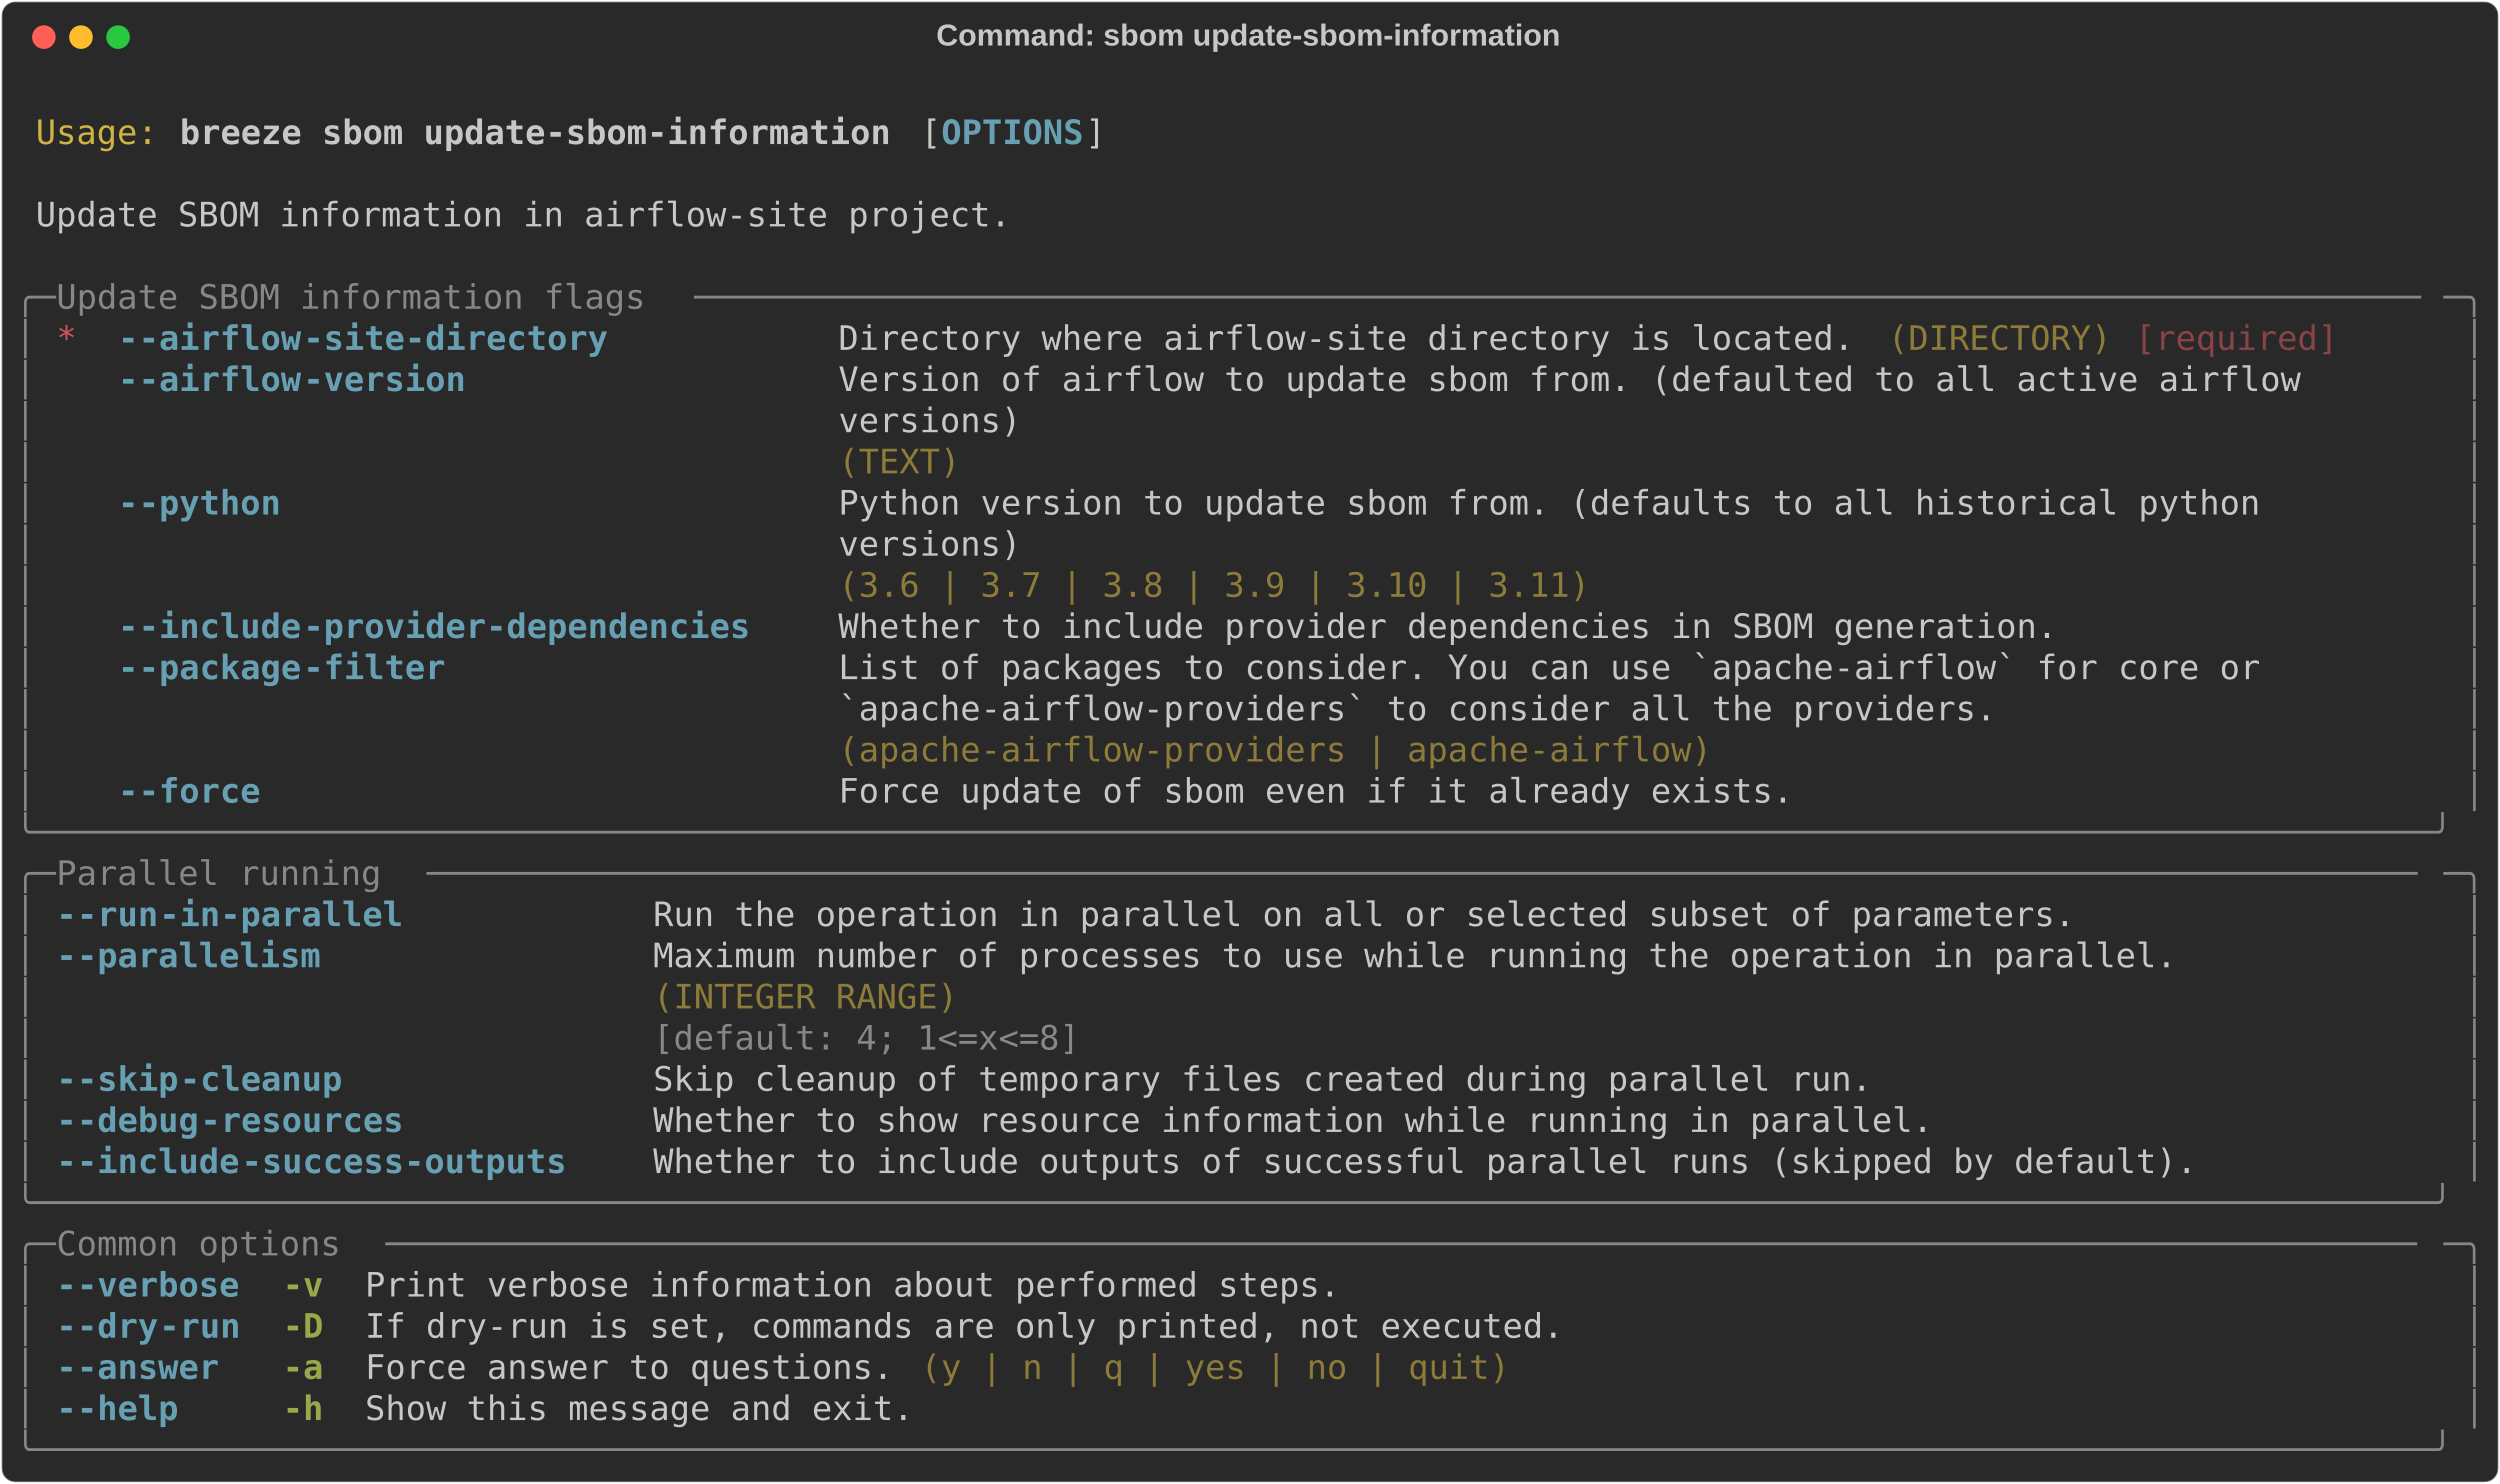
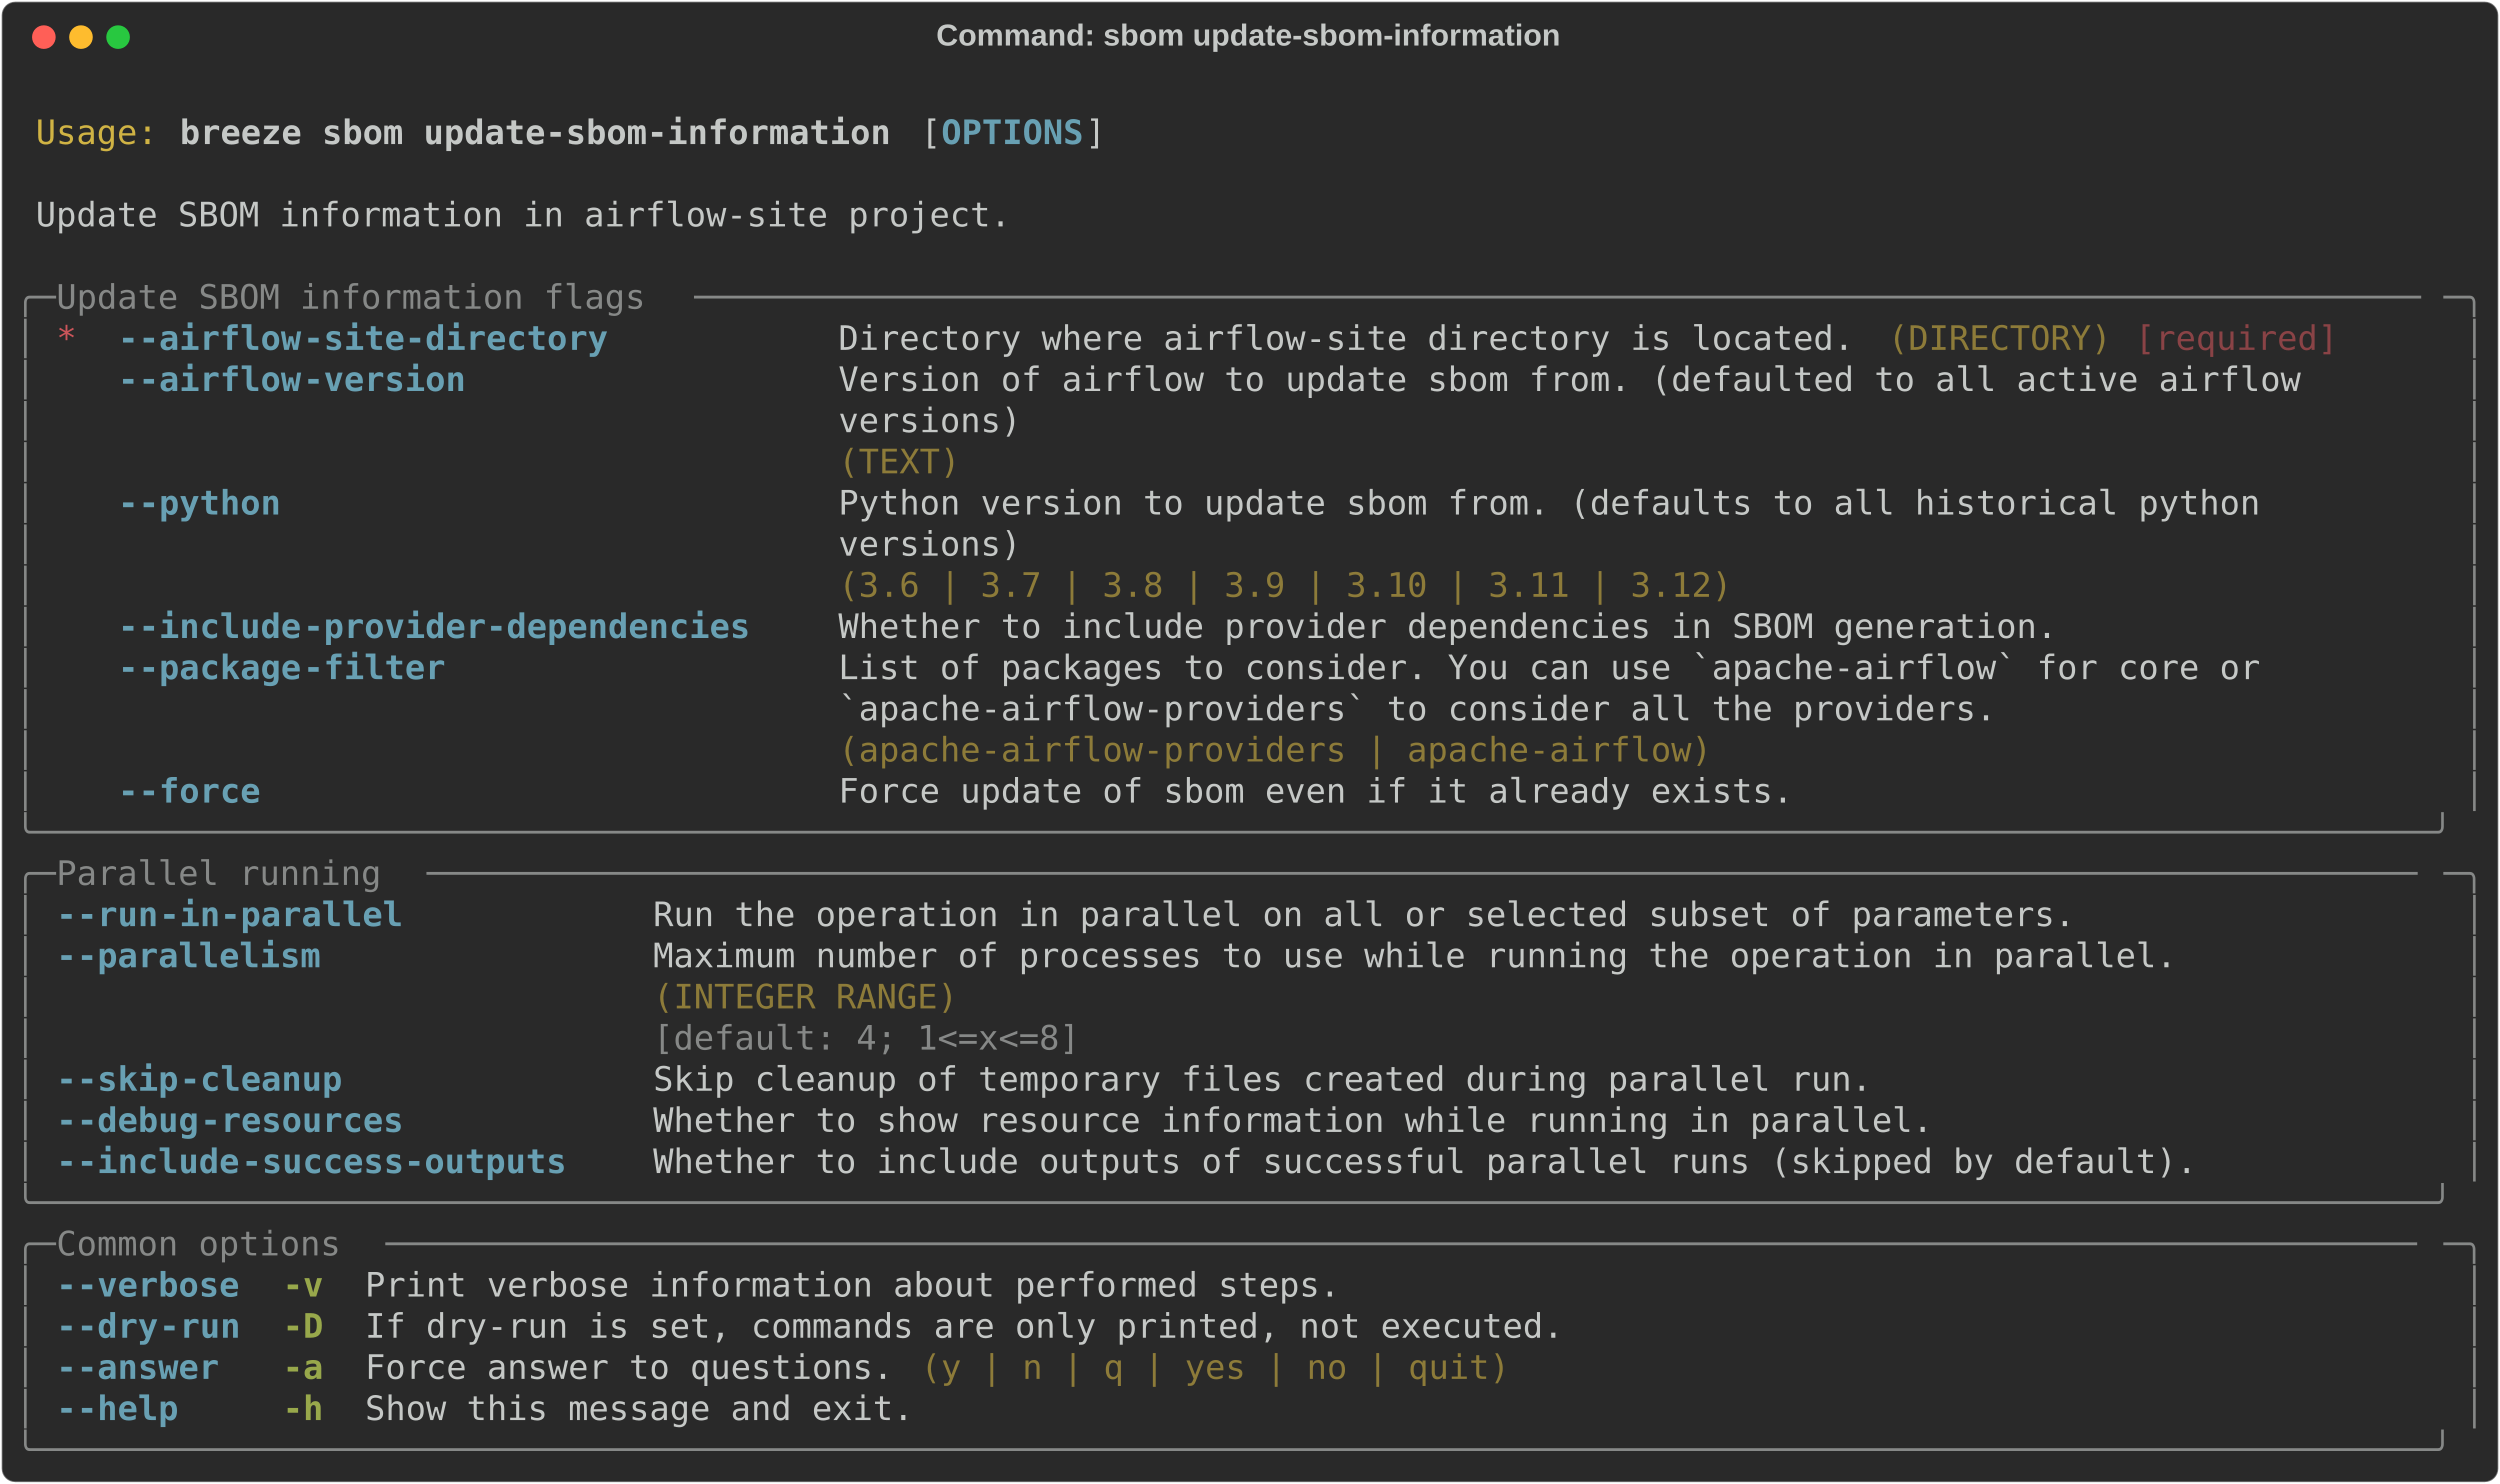
<svg xmlns="http://www.w3.org/2000/svg" class="rich-terminal" viewBox="0 0 1482 879.6">
  <style>

    @font-face {
        font-family: "Fira Code";
        src: local("FiraCode-Regular"),
                url("https://cdnjs.cloudflare.com/ajax/libs/firacode/6.2.0/woff2/FiraCode-Regular.woff2") format("woff2"),
                url("https://cdnjs.cloudflare.com/ajax/libs/firacode/6.2.0/woff/FiraCode-Regular.woff") format("woff");
        font-style: normal;
        font-weight: 400;
    }
    @font-face {
        font-family: "Fira Code";
        src: local("FiraCode-Bold"),
                url("https://cdnjs.cloudflare.com/ajax/libs/firacode/6.2.0/woff2/FiraCode-Bold.woff2") format("woff2"),
                url("https://cdnjs.cloudflare.com/ajax/libs/firacode/6.2.0/woff/FiraCode-Bold.woff") format("woff");
        font-style: bold;
        font-weight: 700;
    }

    .breeze-sbom-update-sbom-information-matrix {
        font-family: Fira Code, monospace;
        font-size: 20px;
        line-height: 24.4px;
        font-variant-east-asian: full-width;
    }

    .breeze-sbom-update-sbom-information-title {
        font-size: 18px;
        font-weight: bold;
        font-family: arial;
    }

    .breeze-sbom-update-sbom-information-r1 { fill: #c5c8c6 }
.breeze-sbom-update-sbom-information-r2 { fill: #d0b344 }
.breeze-sbom-update-sbom-information-r3 { fill: #c5c8c6;font-weight: bold }
.breeze-sbom-update-sbom-information-r4 { fill: #68a0b3;font-weight: bold }
.breeze-sbom-update-sbom-information-r5 { fill: #868887 }
.breeze-sbom-update-sbom-information-r6 { fill: #cc555a }
.breeze-sbom-update-sbom-information-r7 { fill: #8d7b39 }
.breeze-sbom-update-sbom-information-r8 { fill: #8a4346 }
.breeze-sbom-update-sbom-information-r9 { fill: #98a84b;font-weight: bold }
    </style>
  <defs>
    <clipPath id="breeze-sbom-update-sbom-information-clip-terminal">
      <rect x="0" y="0" width="1463.0" height="828.6" />
    </clipPath>
    <clipPath id="breeze-sbom-update-sbom-information-line-0">
      <rect x="0" y="1.5" width="1464" height="24.65" />
    </clipPath>
    <clipPath id="breeze-sbom-update-sbom-information-line-1">
      <rect x="0" y="25.9" width="1464" height="24.65" />
    </clipPath>
    <clipPath id="breeze-sbom-update-sbom-information-line-2">
      <rect x="0" y="50.3" width="1464" height="24.65" />
    </clipPath>
    <clipPath id="breeze-sbom-update-sbom-information-line-3">
      <rect x="0" y="74.7" width="1464" height="24.65" />
    </clipPath>
    <clipPath id="breeze-sbom-update-sbom-information-line-4">
      <rect x="0" y="99.1" width="1464" height="24.65" />
    </clipPath>
    <clipPath id="breeze-sbom-update-sbom-information-line-5">
      <rect x="0" y="123.5" width="1464" height="24.65" />
    </clipPath>
    <clipPath id="breeze-sbom-update-sbom-information-line-6">
      <rect x="0" y="147.9" width="1464" height="24.65" />
    </clipPath>
    <clipPath id="breeze-sbom-update-sbom-information-line-7">
      <rect x="0" y="172.3" width="1464" height="24.65" />
    </clipPath>
    <clipPath id="breeze-sbom-update-sbom-information-line-8">
      <rect x="0" y="196.7" width="1464" height="24.65" />
    </clipPath>
    <clipPath id="breeze-sbom-update-sbom-information-line-9">
      <rect x="0" y="221.1" width="1464" height="24.65" />
    </clipPath>
    <clipPath id="breeze-sbom-update-sbom-information-line-10">
      <rect x="0" y="245.5" width="1464" height="24.65" />
    </clipPath>
    <clipPath id="breeze-sbom-update-sbom-information-line-11">
      <rect x="0" y="269.9" width="1464" height="24.65" />
    </clipPath>
    <clipPath id="breeze-sbom-update-sbom-information-line-12">
      <rect x="0" y="294.3" width="1464" height="24.65" />
    </clipPath>
    <clipPath id="breeze-sbom-update-sbom-information-line-13">
      <rect x="0" y="318.7" width="1464" height="24.65" />
    </clipPath>
    <clipPath id="breeze-sbom-update-sbom-information-line-14">
      <rect x="0" y="343.1" width="1464" height="24.65" />
    </clipPath>
    <clipPath id="breeze-sbom-update-sbom-information-line-15">
      <rect x="0" y="367.5" width="1464" height="24.65" />
    </clipPath>
    <clipPath id="breeze-sbom-update-sbom-information-line-16">
      <rect x="0" y="391.9" width="1464" height="24.65" />
    </clipPath>
    <clipPath id="breeze-sbom-update-sbom-information-line-17">
      <rect x="0" y="416.3" width="1464" height="24.65" />
    </clipPath>
    <clipPath id="breeze-sbom-update-sbom-information-line-18">
      <rect x="0" y="440.7" width="1464" height="24.65" />
    </clipPath>
    <clipPath id="breeze-sbom-update-sbom-information-line-19">
      <rect x="0" y="465.1" width="1464" height="24.65" />
    </clipPath>
    <clipPath id="breeze-sbom-update-sbom-information-line-20">
      <rect x="0" y="489.5" width="1464" height="24.65" />
    </clipPath>
    <clipPath id="breeze-sbom-update-sbom-information-line-21">
      <rect x="0" y="513.9" width="1464" height="24.65" />
    </clipPath>
    <clipPath id="breeze-sbom-update-sbom-information-line-22">
      <rect x="0" y="538.3" width="1464" height="24.65" />
    </clipPath>
    <clipPath id="breeze-sbom-update-sbom-information-line-23">
      <rect x="0" y="562.7" width="1464" height="24.65" />
    </clipPath>
    <clipPath id="breeze-sbom-update-sbom-information-line-24">
      <rect x="0" y="587.1" width="1464" height="24.65" />
    </clipPath>
    <clipPath id="breeze-sbom-update-sbom-information-line-25">
      <rect x="0" y="611.5" width="1464" height="24.65" />
    </clipPath>
    <clipPath id="breeze-sbom-update-sbom-information-line-26">
      <rect x="0" y="635.9" width="1464" height="24.65" />
    </clipPath>
    <clipPath id="breeze-sbom-update-sbom-information-line-27">
      <rect x="0" y="660.3" width="1464" height="24.65" />
    </clipPath>
    <clipPath id="breeze-sbom-update-sbom-information-line-28">
      <rect x="0" y="684.7" width="1464" height="24.65" />
    </clipPath>
    <clipPath id="breeze-sbom-update-sbom-information-line-29">
      <rect x="0" y="709.1" width="1464" height="24.65" />
    </clipPath>
    <clipPath id="breeze-sbom-update-sbom-information-line-30">
      <rect x="0" y="733.5" width="1464" height="24.65" />
    </clipPath>
    <clipPath id="breeze-sbom-update-sbom-information-line-31">
      <rect x="0" y="757.9" width="1464" height="24.65" />
    </clipPath>
    <clipPath id="breeze-sbom-update-sbom-information-line-32">
      <rect x="0" y="782.3" width="1464" height="24.65" />
    </clipPath>
  </defs>
  <rect fill="#292929" stroke="rgba(255,255,255,0.35)" stroke-width="1" x="1" y="1" width="1480" height="877.6" rx="8" />
  <text class="breeze-sbom-update-sbom-information-title" fill="#c5c8c6" text-anchor="middle" x="740" y="27">Command: sbom update-sbom-information</text>
  <g transform="translate(26,22)">
    <circle cx="0" cy="0" r="7" fill="#ff5f57" />
    <circle cx="22" cy="0" r="7" fill="#febc2e" />
    <circle cx="44" cy="0" r="7" fill="#28c840" />
  </g>
  <g transform="translate(9, 41)" clip-path="url(#breeze-sbom-update-sbom-information-clip-terminal)">
    <g class="breeze-sbom-update-sbom-information-matrix">
      <text class="breeze-sbom-update-sbom-information-r1" x="1464" y="20" textLength="12.2" clip-path="url(#breeze-sbom-update-sbom-information-line-0)">
</text>
      <text class="breeze-sbom-update-sbom-information-r2" x="12.2" y="44.4" textLength="73.2" clip-path="url(#breeze-sbom-update-sbom-information-line-1)">Usage:</text>
      <text class="breeze-sbom-update-sbom-information-r3" x="97.6" y="44.4" textLength="427" clip-path="url(#breeze-sbom-update-sbom-information-line-1)">breeze sbom update-sbom-information</text>
      <text class="breeze-sbom-update-sbom-information-r1" x="536.8" y="44.4" textLength="12.2" clip-path="url(#breeze-sbom-update-sbom-information-line-1)">[</text>
      <text class="breeze-sbom-update-sbom-information-r4" x="549" y="44.4" textLength="85.4" clip-path="url(#breeze-sbom-update-sbom-information-line-1)">OPTIONS</text>
      <text class="breeze-sbom-update-sbom-information-r1" x="634.4" y="44.4" textLength="12.2" clip-path="url(#breeze-sbom-update-sbom-information-line-1)">]</text>
      <text class="breeze-sbom-update-sbom-information-r1" x="1464" y="44.4" textLength="12.2" clip-path="url(#breeze-sbom-update-sbom-information-line-1)">
</text>
      <text class="breeze-sbom-update-sbom-information-r1" x="1464" y="68.8" textLength="12.2" clip-path="url(#breeze-sbom-update-sbom-information-line-2)">
</text>
      <text class="breeze-sbom-update-sbom-information-r1" x="12.2" y="93.2" textLength="585.6" clip-path="url(#breeze-sbom-update-sbom-information-line-3)">Update SBOM information in airflow-site project.</text>
      <text class="breeze-sbom-update-sbom-information-r1" x="1464" y="93.2" textLength="12.2" clip-path="url(#breeze-sbom-update-sbom-information-line-3)">
</text>
      <text class="breeze-sbom-update-sbom-information-r1" x="1464" y="117.6" textLength="12.2" clip-path="url(#breeze-sbom-update-sbom-information-line-4)">
</text>
      <text class="breeze-sbom-update-sbom-information-r5" x="0" y="142" textLength="24.4" clip-path="url(#breeze-sbom-update-sbom-information-line-5)">╭─</text>
      <text class="breeze-sbom-update-sbom-information-r5" x="24.4" y="142" textLength="378.2" clip-path="url(#breeze-sbom-update-sbom-information-line-5)"> Update SBOM information flags </text>
      <text class="breeze-sbom-update-sbom-information-r5" x="402.6" y="142" textLength="1037" clip-path="url(#breeze-sbom-update-sbom-information-line-5)">─────────────────────────────────────────────────────────────────────────────────────</text>
      <text class="breeze-sbom-update-sbom-information-r5" x="1439.6" y="142" textLength="24.4" clip-path="url(#breeze-sbom-update-sbom-information-line-5)">─╮</text>
      <text class="breeze-sbom-update-sbom-information-r1" x="1464" y="142" textLength="12.2" clip-path="url(#breeze-sbom-update-sbom-information-line-5)">
</text>
      <text class="breeze-sbom-update-sbom-information-r5" x="0" y="166.4" textLength="12.2" clip-path="url(#breeze-sbom-update-sbom-information-line-6)">│</text>
      <text class="breeze-sbom-update-sbom-information-r6" x="24.4" y="166.4" textLength="12.2" clip-path="url(#breeze-sbom-update-sbom-information-line-6)">*</text>
      <text class="breeze-sbom-update-sbom-information-r4" x="61" y="166.4" textLength="12.2" clip-path="url(#breeze-sbom-update-sbom-information-line-6)">-</text>
      <text class="breeze-sbom-update-sbom-information-r4" x="73.2" y="166.4" textLength="97.6" clip-path="url(#breeze-sbom-update-sbom-information-line-6)">-airflow</text>
      <text class="breeze-sbom-update-sbom-information-r4" x="170.8" y="166.4" textLength="183" clip-path="url(#breeze-sbom-update-sbom-information-line-6)">-site-directory</text>
      <text class="breeze-sbom-update-sbom-information-r1" x="488" y="166.4" textLength="610" clip-path="url(#breeze-sbom-update-sbom-information-line-6)">Directory where airflow-site directory is located.</text>
      <text class="breeze-sbom-update-sbom-information-r7" x="1110.2" y="166.4" textLength="134.2" clip-path="url(#breeze-sbom-update-sbom-information-line-6)">(DIRECTORY)</text>
      <text class="breeze-sbom-update-sbom-information-r8" x="1256.6" y="166.4" textLength="122" clip-path="url(#breeze-sbom-update-sbom-information-line-6)">[required]</text>
      <text class="breeze-sbom-update-sbom-information-r5" x="1451.8" y="166.4" textLength="12.2" clip-path="url(#breeze-sbom-update-sbom-information-line-6)">│</text>
      <text class="breeze-sbom-update-sbom-information-r1" x="1464" y="166.4" textLength="12.2" clip-path="url(#breeze-sbom-update-sbom-information-line-6)">
</text>
      <text class="breeze-sbom-update-sbom-information-r5" x="0" y="190.8" textLength="12.2" clip-path="url(#breeze-sbom-update-sbom-information-line-7)">│</text>
      <text class="breeze-sbom-update-sbom-information-r4" x="61" y="190.8" textLength="12.2" clip-path="url(#breeze-sbom-update-sbom-information-line-7)">-</text>
      <text class="breeze-sbom-update-sbom-information-r4" x="73.2" y="190.8" textLength="97.6" clip-path="url(#breeze-sbom-update-sbom-information-line-7)">-airflow</text>
      <text class="breeze-sbom-update-sbom-information-r4" x="170.8" y="190.8" textLength="97.6" clip-path="url(#breeze-sbom-update-sbom-information-line-7)">-version</text>
      <text class="breeze-sbom-update-sbom-information-r1" x="488" y="190.8" textLength="951.6" clip-path="url(#breeze-sbom-update-sbom-information-line-7)">Version of airflow to update sbom from. (defaulted to all active airflow      </text>
      <text class="breeze-sbom-update-sbom-information-r5" x="1451.8" y="190.8" textLength="12.2" clip-path="url(#breeze-sbom-update-sbom-information-line-7)">│</text>
      <text class="breeze-sbom-update-sbom-information-r1" x="1464" y="190.8" textLength="12.2" clip-path="url(#breeze-sbom-update-sbom-information-line-7)">
</text>
      <text class="breeze-sbom-update-sbom-information-r5" x="0" y="215.2" textLength="12.2" clip-path="url(#breeze-sbom-update-sbom-information-line-8)">│</text>
      <text class="breeze-sbom-update-sbom-information-r1" x="488" y="215.2" textLength="951.6" clip-path="url(#breeze-sbom-update-sbom-information-line-8)">versions)                                                                     </text>
      <text class="breeze-sbom-update-sbom-information-r5" x="1451.8" y="215.2" textLength="12.2" clip-path="url(#breeze-sbom-update-sbom-information-line-8)">│</text>
      <text class="breeze-sbom-update-sbom-information-r1" x="1464" y="215.2" textLength="12.2" clip-path="url(#breeze-sbom-update-sbom-information-line-8)">
</text>
      <text class="breeze-sbom-update-sbom-information-r5" x="0" y="239.6" textLength="12.2" clip-path="url(#breeze-sbom-update-sbom-information-line-9)">│</text>
      <text class="breeze-sbom-update-sbom-information-r7" x="488" y="239.6" textLength="951.6" clip-path="url(#breeze-sbom-update-sbom-information-line-9)">(TEXT)                                                                        </text>
      <text class="breeze-sbom-update-sbom-information-r5" x="1451.8" y="239.6" textLength="12.2" clip-path="url(#breeze-sbom-update-sbom-information-line-9)">│</text>
      <text class="breeze-sbom-update-sbom-information-r1" x="1464" y="239.6" textLength="12.2" clip-path="url(#breeze-sbom-update-sbom-information-line-9)">
</text>
      <text class="breeze-sbom-update-sbom-information-r5" x="0" y="264" textLength="12.2" clip-path="url(#breeze-sbom-update-sbom-information-line-10)">│</text>
      <text class="breeze-sbom-update-sbom-information-r4" x="61" y="264" textLength="12.2" clip-path="url(#breeze-sbom-update-sbom-information-line-10)">-</text>
      <text class="breeze-sbom-update-sbom-information-r4" x="73.2" y="264" textLength="85.4" clip-path="url(#breeze-sbom-update-sbom-information-line-10)">-python</text>
      <text class="breeze-sbom-update-sbom-information-r1" x="488" y="264" textLength="951.6" clip-path="url(#breeze-sbom-update-sbom-information-line-10)">Python version to update sbom from. (defaults to all historical python        </text>
      <text class="breeze-sbom-update-sbom-information-r5" x="1451.8" y="264" textLength="12.2" clip-path="url(#breeze-sbom-update-sbom-information-line-10)">│</text>
      <text class="breeze-sbom-update-sbom-information-r1" x="1464" y="264" textLength="12.2" clip-path="url(#breeze-sbom-update-sbom-information-line-10)">
</text>
      <text class="breeze-sbom-update-sbom-information-r5" x="0" y="288.4" textLength="12.2" clip-path="url(#breeze-sbom-update-sbom-information-line-11)">│</text>
      <text class="breeze-sbom-update-sbom-information-r1" x="488" y="288.4" textLength="951.6" clip-path="url(#breeze-sbom-update-sbom-information-line-11)">versions)                                                                     </text>
      <text class="breeze-sbom-update-sbom-information-r5" x="1451.8" y="288.4" textLength="12.2" clip-path="url(#breeze-sbom-update-sbom-information-line-11)">│</text>
      <text class="breeze-sbom-update-sbom-information-r1" x="1464" y="288.4" textLength="12.2" clip-path="url(#breeze-sbom-update-sbom-information-line-11)">
</text>
      <text class="breeze-sbom-update-sbom-information-r5" x="0" y="312.8" textLength="12.2" clip-path="url(#breeze-sbom-update-sbom-information-line-12)">│</text>
-       <text class="breeze-sbom-update-sbom-information-r7" x="488" y="312.8" textLength="951.6" clip-path="url(#breeze-sbom-update-sbom-information-line-12)">(3.6 | 3.7 | 3.8 | 3.9 | 3.10 | 3.11)                                         </text>
+       <text class="breeze-sbom-update-sbom-information-r7" x="488" y="312.8" textLength="951.6" clip-path="url(#breeze-sbom-update-sbom-information-line-12)">(3.6 | 3.7 | 3.8 | 3.9 | 3.10 | 3.11 | 3.12)                                  </text>
      <text class="breeze-sbom-update-sbom-information-r5" x="1451.8" y="312.8" textLength="12.2" clip-path="url(#breeze-sbom-update-sbom-information-line-12)">│</text>
      <text class="breeze-sbom-update-sbom-information-r1" x="1464" y="312.8" textLength="12.2" clip-path="url(#breeze-sbom-update-sbom-information-line-12)">
</text>
      <text class="breeze-sbom-update-sbom-information-r5" x="0" y="337.2" textLength="12.2" clip-path="url(#breeze-sbom-update-sbom-information-line-13)">│</text>
      <text class="breeze-sbom-update-sbom-information-r4" x="61" y="337.2" textLength="12.2" clip-path="url(#breeze-sbom-update-sbom-information-line-13)">-</text>
      <text class="breeze-sbom-update-sbom-information-r4" x="73.2" y="337.2" textLength="97.6" clip-path="url(#breeze-sbom-update-sbom-information-line-13)">-include</text>
      <text class="breeze-sbom-update-sbom-information-r4" x="170.8" y="337.2" textLength="268.4" clip-path="url(#breeze-sbom-update-sbom-information-line-13)">-provider-dependencies</text>
      <text class="breeze-sbom-update-sbom-information-r1" x="488" y="337.2" textLength="732" clip-path="url(#breeze-sbom-update-sbom-information-line-13)">Whether to include provider dependencies in SBOM generation.</text>
      <text class="breeze-sbom-update-sbom-information-r5" x="1451.8" y="337.2" textLength="12.2" clip-path="url(#breeze-sbom-update-sbom-information-line-13)">│</text>
      <text class="breeze-sbom-update-sbom-information-r1" x="1464" y="337.2" textLength="12.2" clip-path="url(#breeze-sbom-update-sbom-information-line-13)">
</text>
      <text class="breeze-sbom-update-sbom-information-r5" x="0" y="361.6" textLength="12.2" clip-path="url(#breeze-sbom-update-sbom-information-line-14)">│</text>
      <text class="breeze-sbom-update-sbom-information-r4" x="61" y="361.6" textLength="12.2" clip-path="url(#breeze-sbom-update-sbom-information-line-14)">-</text>
      <text class="breeze-sbom-update-sbom-information-r4" x="73.2" y="361.6" textLength="97.6" clip-path="url(#breeze-sbom-update-sbom-information-line-14)">-package</text>
      <text class="breeze-sbom-update-sbom-information-r4" x="170.8" y="361.6" textLength="85.4" clip-path="url(#breeze-sbom-update-sbom-information-line-14)">-filter</text>
      <text class="breeze-sbom-update-sbom-information-r1" x="488" y="361.6" textLength="951.6" clip-path="url(#breeze-sbom-update-sbom-information-line-14)">List of packages to consider. You can use `apache-airflow` for core or        </text>
      <text class="breeze-sbom-update-sbom-information-r5" x="1451.8" y="361.6" textLength="12.2" clip-path="url(#breeze-sbom-update-sbom-information-line-14)">│</text>
      <text class="breeze-sbom-update-sbom-information-r1" x="1464" y="361.6" textLength="12.2" clip-path="url(#breeze-sbom-update-sbom-information-line-14)">
</text>
      <text class="breeze-sbom-update-sbom-information-r5" x="0" y="386" textLength="12.2" clip-path="url(#breeze-sbom-update-sbom-information-line-15)">│</text>
      <text class="breeze-sbom-update-sbom-information-r1" x="488" y="386" textLength="951.6" clip-path="url(#breeze-sbom-update-sbom-information-line-15)">`apache-airflow-providers` to consider all the providers.                     </text>
      <text class="breeze-sbom-update-sbom-information-r5" x="1451.8" y="386" textLength="12.2" clip-path="url(#breeze-sbom-update-sbom-information-line-15)">│</text>
      <text class="breeze-sbom-update-sbom-information-r1" x="1464" y="386" textLength="12.2" clip-path="url(#breeze-sbom-update-sbom-information-line-15)">
</text>
      <text class="breeze-sbom-update-sbom-information-r5" x="0" y="410.4" textLength="12.2" clip-path="url(#breeze-sbom-update-sbom-information-line-16)">│</text>
      <text class="breeze-sbom-update-sbom-information-r7" x="488" y="410.4" textLength="951.6" clip-path="url(#breeze-sbom-update-sbom-information-line-16)">(apache-airflow-providers | apache-airflow)                                   </text>
      <text class="breeze-sbom-update-sbom-information-r5" x="1451.8" y="410.4" textLength="12.2" clip-path="url(#breeze-sbom-update-sbom-information-line-16)">│</text>
      <text class="breeze-sbom-update-sbom-information-r1" x="1464" y="410.4" textLength="12.2" clip-path="url(#breeze-sbom-update-sbom-information-line-16)">
</text>
      <text class="breeze-sbom-update-sbom-information-r5" x="0" y="434.8" textLength="12.2" clip-path="url(#breeze-sbom-update-sbom-information-line-17)">│</text>
      <text class="breeze-sbom-update-sbom-information-r4" x="61" y="434.8" textLength="12.2" clip-path="url(#breeze-sbom-update-sbom-information-line-17)">-</text>
      <text class="breeze-sbom-update-sbom-information-r4" x="73.2" y="434.8" textLength="73.2" clip-path="url(#breeze-sbom-update-sbom-information-line-17)">-force</text>
      <text class="breeze-sbom-update-sbom-information-r1" x="488" y="434.8" textLength="573.4" clip-path="url(#breeze-sbom-update-sbom-information-line-17)">Force update of sbom even if it already exists.</text>
      <text class="breeze-sbom-update-sbom-information-r5" x="1451.8" y="434.8" textLength="12.2" clip-path="url(#breeze-sbom-update-sbom-information-line-17)">│</text>
      <text class="breeze-sbom-update-sbom-information-r1" x="1464" y="434.8" textLength="12.2" clip-path="url(#breeze-sbom-update-sbom-information-line-17)">
</text>
      <text class="breeze-sbom-update-sbom-information-r5" x="0" y="459.2" textLength="1464" clip-path="url(#breeze-sbom-update-sbom-information-line-18)">╰──────────────────────────────────────────────────────────────────────────────────────────────────────────────────────╯</text>
      <text class="breeze-sbom-update-sbom-information-r1" x="1464" y="459.2" textLength="12.2" clip-path="url(#breeze-sbom-update-sbom-information-line-18)">
</text>
      <text class="breeze-sbom-update-sbom-information-r5" x="0" y="483.6" textLength="24.4" clip-path="url(#breeze-sbom-update-sbom-information-line-19)">╭─</text>
      <text class="breeze-sbom-update-sbom-information-r5" x="24.4" y="483.6" textLength="219.6" clip-path="url(#breeze-sbom-update-sbom-information-line-19)"> Parallel running </text>
      <text class="breeze-sbom-update-sbom-information-r5" x="244" y="483.6" textLength="1195.6" clip-path="url(#breeze-sbom-update-sbom-information-line-19)">──────────────────────────────────────────────────────────────────────────────────────────────────</text>
      <text class="breeze-sbom-update-sbom-information-r5" x="1439.6" y="483.6" textLength="24.4" clip-path="url(#breeze-sbom-update-sbom-information-line-19)">─╮</text>
      <text class="breeze-sbom-update-sbom-information-r1" x="1464" y="483.6" textLength="12.2" clip-path="url(#breeze-sbom-update-sbom-information-line-19)">
</text>
      <text class="breeze-sbom-update-sbom-information-r5" x="0" y="508" textLength="12.2" clip-path="url(#breeze-sbom-update-sbom-information-line-20)">│</text>
      <text class="breeze-sbom-update-sbom-information-r4" x="24.4" y="508" textLength="12.2" clip-path="url(#breeze-sbom-update-sbom-information-line-20)">-</text>
      <text class="breeze-sbom-update-sbom-information-r4" x="36.6" y="508" textLength="48.8" clip-path="url(#breeze-sbom-update-sbom-information-line-20)">-run</text>
      <text class="breeze-sbom-update-sbom-information-r4" x="85.4" y="508" textLength="146.4" clip-path="url(#breeze-sbom-update-sbom-information-line-20)">-in-parallel</text>
      <text class="breeze-sbom-update-sbom-information-r1" x="378.2" y="508" textLength="854" clip-path="url(#breeze-sbom-update-sbom-information-line-20)">Run the operation in parallel on all or selected subset of parameters.</text>
      <text class="breeze-sbom-update-sbom-information-r5" x="1451.8" y="508" textLength="12.2" clip-path="url(#breeze-sbom-update-sbom-information-line-20)">│</text>
      <text class="breeze-sbom-update-sbom-information-r1" x="1464" y="508" textLength="12.2" clip-path="url(#breeze-sbom-update-sbom-information-line-20)">
</text>
      <text class="breeze-sbom-update-sbom-information-r5" x="0" y="532.4" textLength="12.2" clip-path="url(#breeze-sbom-update-sbom-information-line-21)">│</text>
      <text class="breeze-sbom-update-sbom-information-r4" x="24.4" y="532.4" textLength="12.2" clip-path="url(#breeze-sbom-update-sbom-information-line-21)">-</text>
      <text class="breeze-sbom-update-sbom-information-r4" x="36.6" y="532.4" textLength="146.4" clip-path="url(#breeze-sbom-update-sbom-information-line-21)">-parallelism</text>
      <text class="breeze-sbom-update-sbom-information-r1" x="378.2" y="532.4" textLength="915" clip-path="url(#breeze-sbom-update-sbom-information-line-21)">Maximum number of processes to use while running the operation in parallel.</text>
      <text class="breeze-sbom-update-sbom-information-r5" x="1451.8" y="532.4" textLength="12.2" clip-path="url(#breeze-sbom-update-sbom-information-line-21)">│</text>
      <text class="breeze-sbom-update-sbom-information-r1" x="1464" y="532.4" textLength="12.2" clip-path="url(#breeze-sbom-update-sbom-information-line-21)">
</text>
      <text class="breeze-sbom-update-sbom-information-r5" x="0" y="556.8" textLength="12.2" clip-path="url(#breeze-sbom-update-sbom-information-line-22)">│</text>
      <text class="breeze-sbom-update-sbom-information-r7" x="378.2" y="556.8" textLength="915" clip-path="url(#breeze-sbom-update-sbom-information-line-22)">(INTEGER RANGE)                                                            </text>
      <text class="breeze-sbom-update-sbom-information-r5" x="1451.8" y="556.8" textLength="12.2" clip-path="url(#breeze-sbom-update-sbom-information-line-22)">│</text>
      <text class="breeze-sbom-update-sbom-information-r1" x="1464" y="556.8" textLength="12.2" clip-path="url(#breeze-sbom-update-sbom-information-line-22)">
</text>
      <text class="breeze-sbom-update-sbom-information-r5" x="0" y="581.2" textLength="12.2" clip-path="url(#breeze-sbom-update-sbom-information-line-23)">│</text>
      <text class="breeze-sbom-update-sbom-information-r5" x="378.2" y="581.2" textLength="915" clip-path="url(#breeze-sbom-update-sbom-information-line-23)">[default: 4; 1&lt;=x&lt;=8]                                                      </text>
      <text class="breeze-sbom-update-sbom-information-r5" x="1451.8" y="581.2" textLength="12.2" clip-path="url(#breeze-sbom-update-sbom-information-line-23)">│</text>
      <text class="breeze-sbom-update-sbom-information-r1" x="1464" y="581.2" textLength="12.2" clip-path="url(#breeze-sbom-update-sbom-information-line-23)">
</text>
      <text class="breeze-sbom-update-sbom-information-r5" x="0" y="605.6" textLength="12.2" clip-path="url(#breeze-sbom-update-sbom-information-line-24)">│</text>
      <text class="breeze-sbom-update-sbom-information-r4" x="24.4" y="605.6" textLength="12.2" clip-path="url(#breeze-sbom-update-sbom-information-line-24)">-</text>
      <text class="breeze-sbom-update-sbom-information-r4" x="36.6" y="605.6" textLength="61" clip-path="url(#breeze-sbom-update-sbom-information-line-24)">-skip</text>
      <text class="breeze-sbom-update-sbom-information-r4" x="97.6" y="605.6" textLength="97.6" clip-path="url(#breeze-sbom-update-sbom-information-line-24)">-cleanup</text>
      <text class="breeze-sbom-update-sbom-information-r1" x="378.2" y="605.6" textLength="732" clip-path="url(#breeze-sbom-update-sbom-information-line-24)">Skip cleanup of temporary files created during parallel run.</text>
      <text class="breeze-sbom-update-sbom-information-r5" x="1451.8" y="605.6" textLength="12.2" clip-path="url(#breeze-sbom-update-sbom-information-line-24)">│</text>
      <text class="breeze-sbom-update-sbom-information-r1" x="1464" y="605.6" textLength="12.2" clip-path="url(#breeze-sbom-update-sbom-information-line-24)">
</text>
      <text class="breeze-sbom-update-sbom-information-r5" x="0" y="630" textLength="12.2" clip-path="url(#breeze-sbom-update-sbom-information-line-25)">│</text>
      <text class="breeze-sbom-update-sbom-information-r4" x="24.4" y="630" textLength="12.2" clip-path="url(#breeze-sbom-update-sbom-information-line-25)">-</text>
      <text class="breeze-sbom-update-sbom-information-r4" x="36.6" y="630" textLength="73.2" clip-path="url(#breeze-sbom-update-sbom-information-line-25)">-debug</text>
      <text class="breeze-sbom-update-sbom-information-r4" x="109.8" y="630" textLength="122" clip-path="url(#breeze-sbom-update-sbom-information-line-25)">-resources</text>
      <text class="breeze-sbom-update-sbom-information-r1" x="378.2" y="630" textLength="768.6" clip-path="url(#breeze-sbom-update-sbom-information-line-25)">Whether to show resource information while running in parallel.</text>
      <text class="breeze-sbom-update-sbom-information-r5" x="1451.8" y="630" textLength="12.2" clip-path="url(#breeze-sbom-update-sbom-information-line-25)">│</text>
      <text class="breeze-sbom-update-sbom-information-r1" x="1464" y="630" textLength="12.2" clip-path="url(#breeze-sbom-update-sbom-information-line-25)">
</text>
      <text class="breeze-sbom-update-sbom-information-r5" x="0" y="654.4" textLength="12.2" clip-path="url(#breeze-sbom-update-sbom-information-line-26)">│</text>
      <text class="breeze-sbom-update-sbom-information-r4" x="24.4" y="654.4" textLength="12.2" clip-path="url(#breeze-sbom-update-sbom-information-line-26)">-</text>
      <text class="breeze-sbom-update-sbom-information-r4" x="36.6" y="654.4" textLength="97.6" clip-path="url(#breeze-sbom-update-sbom-information-line-26)">-include</text>
      <text class="breeze-sbom-update-sbom-information-r4" x="134.2" y="654.4" textLength="195.2" clip-path="url(#breeze-sbom-update-sbom-information-line-26)">-success-outputs</text>
      <text class="breeze-sbom-update-sbom-information-r1" x="378.2" y="654.4" textLength="927.2" clip-path="url(#breeze-sbom-update-sbom-information-line-26)">Whether to include outputs of successful parallel runs (skipped by default).</text>
      <text class="breeze-sbom-update-sbom-information-r5" x="1451.8" y="654.4" textLength="12.2" clip-path="url(#breeze-sbom-update-sbom-information-line-26)">│</text>
      <text class="breeze-sbom-update-sbom-information-r1" x="1464" y="654.4" textLength="12.2" clip-path="url(#breeze-sbom-update-sbom-information-line-26)">
</text>
      <text class="breeze-sbom-update-sbom-information-r5" x="0" y="678.8" textLength="1464" clip-path="url(#breeze-sbom-update-sbom-information-line-27)">╰──────────────────────────────────────────────────────────────────────────────────────────────────────────────────────╯</text>
      <text class="breeze-sbom-update-sbom-information-r1" x="1464" y="678.8" textLength="12.2" clip-path="url(#breeze-sbom-update-sbom-information-line-27)">
</text>
      <text class="breeze-sbom-update-sbom-information-r5" x="0" y="703.2" textLength="24.4" clip-path="url(#breeze-sbom-update-sbom-information-line-28)">╭─</text>
      <text class="breeze-sbom-update-sbom-information-r5" x="24.4" y="703.2" textLength="195.2" clip-path="url(#breeze-sbom-update-sbom-information-line-28)"> Common options </text>
      <text class="breeze-sbom-update-sbom-information-r5" x="219.6" y="703.2" textLength="1220" clip-path="url(#breeze-sbom-update-sbom-information-line-28)">────────────────────────────────────────────────────────────────────────────────────────────────────</text>
      <text class="breeze-sbom-update-sbom-information-r5" x="1439.6" y="703.2" textLength="24.4" clip-path="url(#breeze-sbom-update-sbom-information-line-28)">─╮</text>
      <text class="breeze-sbom-update-sbom-information-r1" x="1464" y="703.2" textLength="12.2" clip-path="url(#breeze-sbom-update-sbom-information-line-28)">
</text>
      <text class="breeze-sbom-update-sbom-information-r5" x="0" y="727.6" textLength="12.2" clip-path="url(#breeze-sbom-update-sbom-information-line-29)">│</text>
      <text class="breeze-sbom-update-sbom-information-r4" x="24.4" y="727.6" textLength="12.2" clip-path="url(#breeze-sbom-update-sbom-information-line-29)">-</text>
      <text class="breeze-sbom-update-sbom-information-r4" x="36.6" y="727.6" textLength="97.6" clip-path="url(#breeze-sbom-update-sbom-information-line-29)">-verbose</text>
      <text class="breeze-sbom-update-sbom-information-r9" x="158.6" y="727.6" textLength="24.4" clip-path="url(#breeze-sbom-update-sbom-information-line-29)">-v</text>
      <text class="breeze-sbom-update-sbom-information-r1" x="207.4" y="727.6" textLength="585.6" clip-path="url(#breeze-sbom-update-sbom-information-line-29)">Print verbose information about performed steps.</text>
      <text class="breeze-sbom-update-sbom-information-r5" x="1451.8" y="727.6" textLength="12.2" clip-path="url(#breeze-sbom-update-sbom-information-line-29)">│</text>
      <text class="breeze-sbom-update-sbom-information-r1" x="1464" y="727.6" textLength="12.2" clip-path="url(#breeze-sbom-update-sbom-information-line-29)">
</text>
      <text class="breeze-sbom-update-sbom-information-r5" x="0" y="752" textLength="12.2" clip-path="url(#breeze-sbom-update-sbom-information-line-30)">│</text>
      <text class="breeze-sbom-update-sbom-information-r4" x="24.4" y="752" textLength="12.2" clip-path="url(#breeze-sbom-update-sbom-information-line-30)">-</text>
      <text class="breeze-sbom-update-sbom-information-r4" x="36.6" y="752" textLength="48.8" clip-path="url(#breeze-sbom-update-sbom-information-line-30)">-dry</text>
      <text class="breeze-sbom-update-sbom-information-r4" x="85.4" y="752" textLength="48.8" clip-path="url(#breeze-sbom-update-sbom-information-line-30)">-run</text>
      <text class="breeze-sbom-update-sbom-information-r9" x="158.6" y="752" textLength="24.4" clip-path="url(#breeze-sbom-update-sbom-information-line-30)">-D</text>
      <text class="breeze-sbom-update-sbom-information-r1" x="207.4" y="752" textLength="719.8" clip-path="url(#breeze-sbom-update-sbom-information-line-30)">If dry-run is set, commands are only printed, not executed.</text>
      <text class="breeze-sbom-update-sbom-information-r5" x="1451.8" y="752" textLength="12.2" clip-path="url(#breeze-sbom-update-sbom-information-line-30)">│</text>
      <text class="breeze-sbom-update-sbom-information-r1" x="1464" y="752" textLength="12.2" clip-path="url(#breeze-sbom-update-sbom-information-line-30)">
</text>
      <text class="breeze-sbom-update-sbom-information-r5" x="0" y="776.4" textLength="12.2" clip-path="url(#breeze-sbom-update-sbom-information-line-31)">│</text>
      <text class="breeze-sbom-update-sbom-information-r4" x="24.4" y="776.4" textLength="12.2" clip-path="url(#breeze-sbom-update-sbom-information-line-31)">-</text>
      <text class="breeze-sbom-update-sbom-information-r4" x="36.6" y="776.4" textLength="85.4" clip-path="url(#breeze-sbom-update-sbom-information-line-31)">-answer</text>
      <text class="breeze-sbom-update-sbom-information-r9" x="158.6" y="776.4" textLength="24.4" clip-path="url(#breeze-sbom-update-sbom-information-line-31)">-a</text>
      <text class="breeze-sbom-update-sbom-information-r1" x="207.4" y="776.4" textLength="317.2" clip-path="url(#breeze-sbom-update-sbom-information-line-31)">Force answer to questions.</text>
      <text class="breeze-sbom-update-sbom-information-r7" x="536.8" y="776.4" textLength="353.8" clip-path="url(#breeze-sbom-update-sbom-information-line-31)">(y | n | q | yes | no | quit)</text>
      <text class="breeze-sbom-update-sbom-information-r5" x="1451.8" y="776.4" textLength="12.2" clip-path="url(#breeze-sbom-update-sbom-information-line-31)">│</text>
      <text class="breeze-sbom-update-sbom-information-r1" x="1464" y="776.4" textLength="12.2" clip-path="url(#breeze-sbom-update-sbom-information-line-31)">
</text>
      <text class="breeze-sbom-update-sbom-information-r5" x="0" y="800.8" textLength="12.2" clip-path="url(#breeze-sbom-update-sbom-information-line-32)">│</text>
      <text class="breeze-sbom-update-sbom-information-r4" x="24.4" y="800.8" textLength="12.2" clip-path="url(#breeze-sbom-update-sbom-information-line-32)">-</text>
      <text class="breeze-sbom-update-sbom-information-r4" x="36.6" y="800.8" textLength="61" clip-path="url(#breeze-sbom-update-sbom-information-line-32)">-help</text>
      <text class="breeze-sbom-update-sbom-information-r9" x="158.6" y="800.8" textLength="24.4" clip-path="url(#breeze-sbom-update-sbom-information-line-32)">-h</text>
      <text class="breeze-sbom-update-sbom-information-r1" x="207.4" y="800.8" textLength="329.4" clip-path="url(#breeze-sbom-update-sbom-information-line-32)">Show this message and exit.</text>
      <text class="breeze-sbom-update-sbom-information-r5" x="1451.8" y="800.8" textLength="12.2" clip-path="url(#breeze-sbom-update-sbom-information-line-32)">│</text>
      <text class="breeze-sbom-update-sbom-information-r1" x="1464" y="800.8" textLength="12.2" clip-path="url(#breeze-sbom-update-sbom-information-line-32)">
</text>
      <text class="breeze-sbom-update-sbom-information-r5" x="0" y="825.2" textLength="1464" clip-path="url(#breeze-sbom-update-sbom-information-line-33)">╰──────────────────────────────────────────────────────────────────────────────────────────────────────────────────────╯</text>
      <text class="breeze-sbom-update-sbom-information-r1" x="1464" y="825.2" textLength="12.2" clip-path="url(#breeze-sbom-update-sbom-information-line-33)">
</text>
    </g>
  </g>
</svg>
